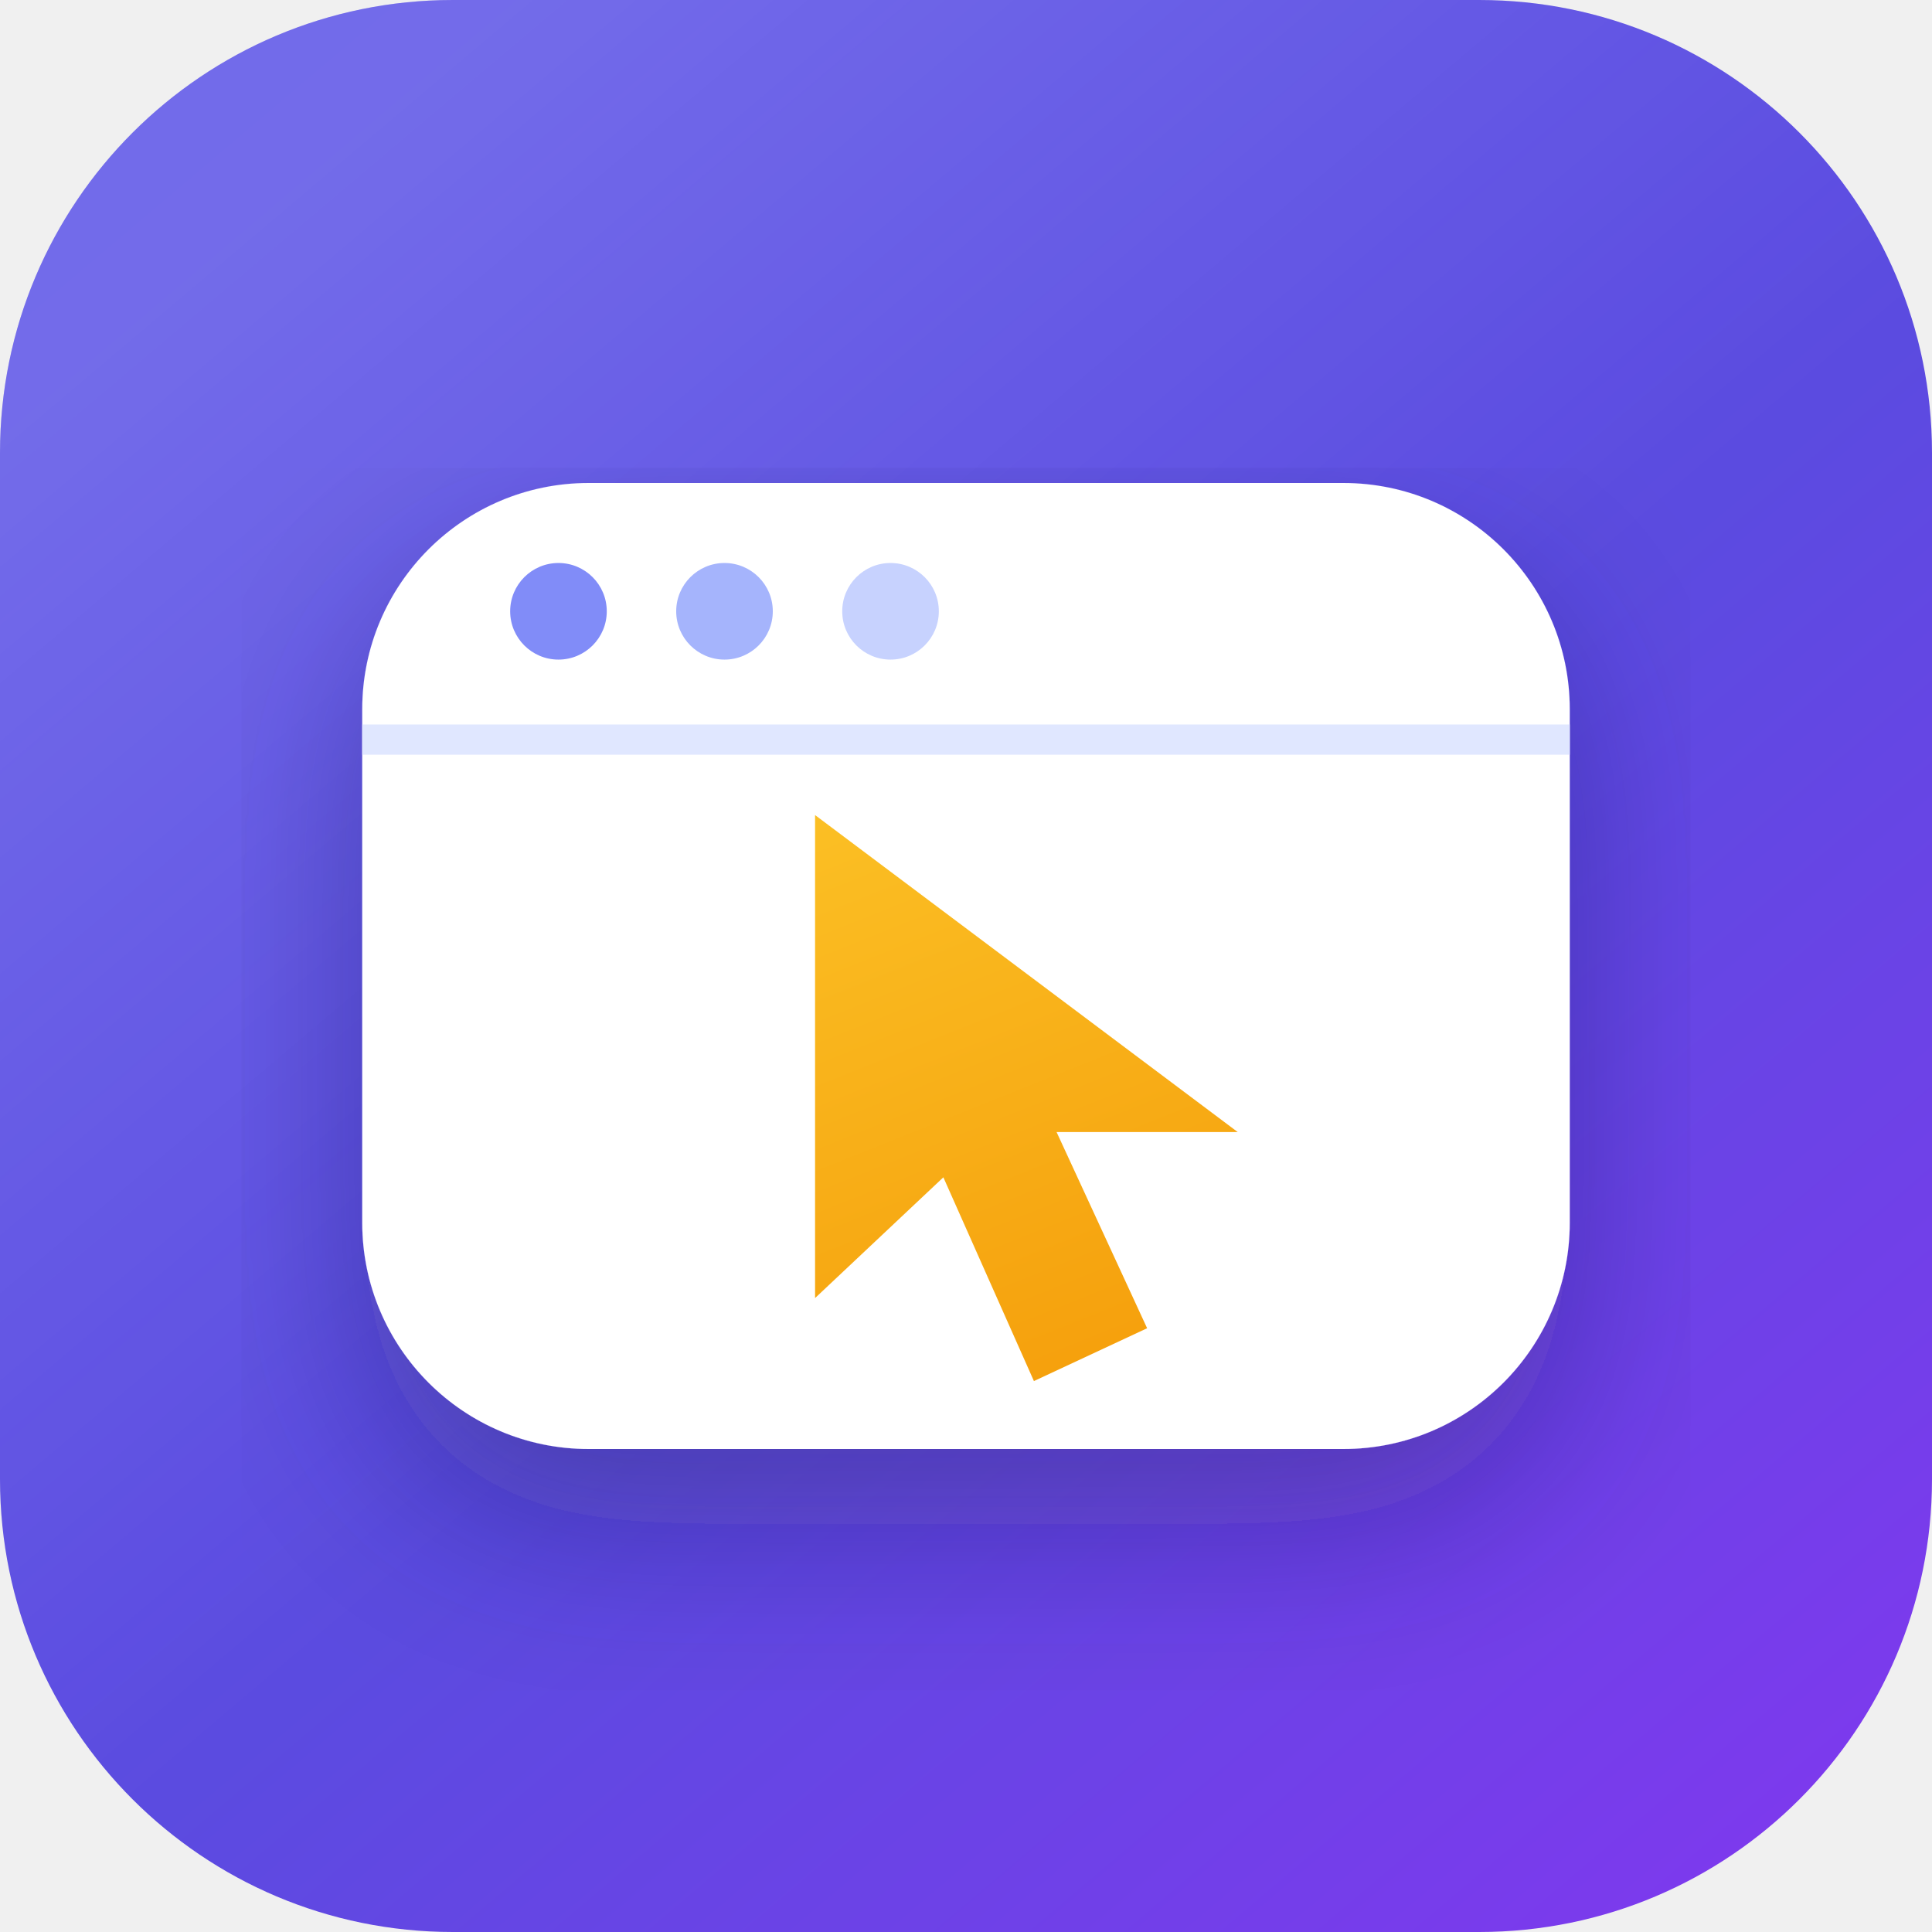
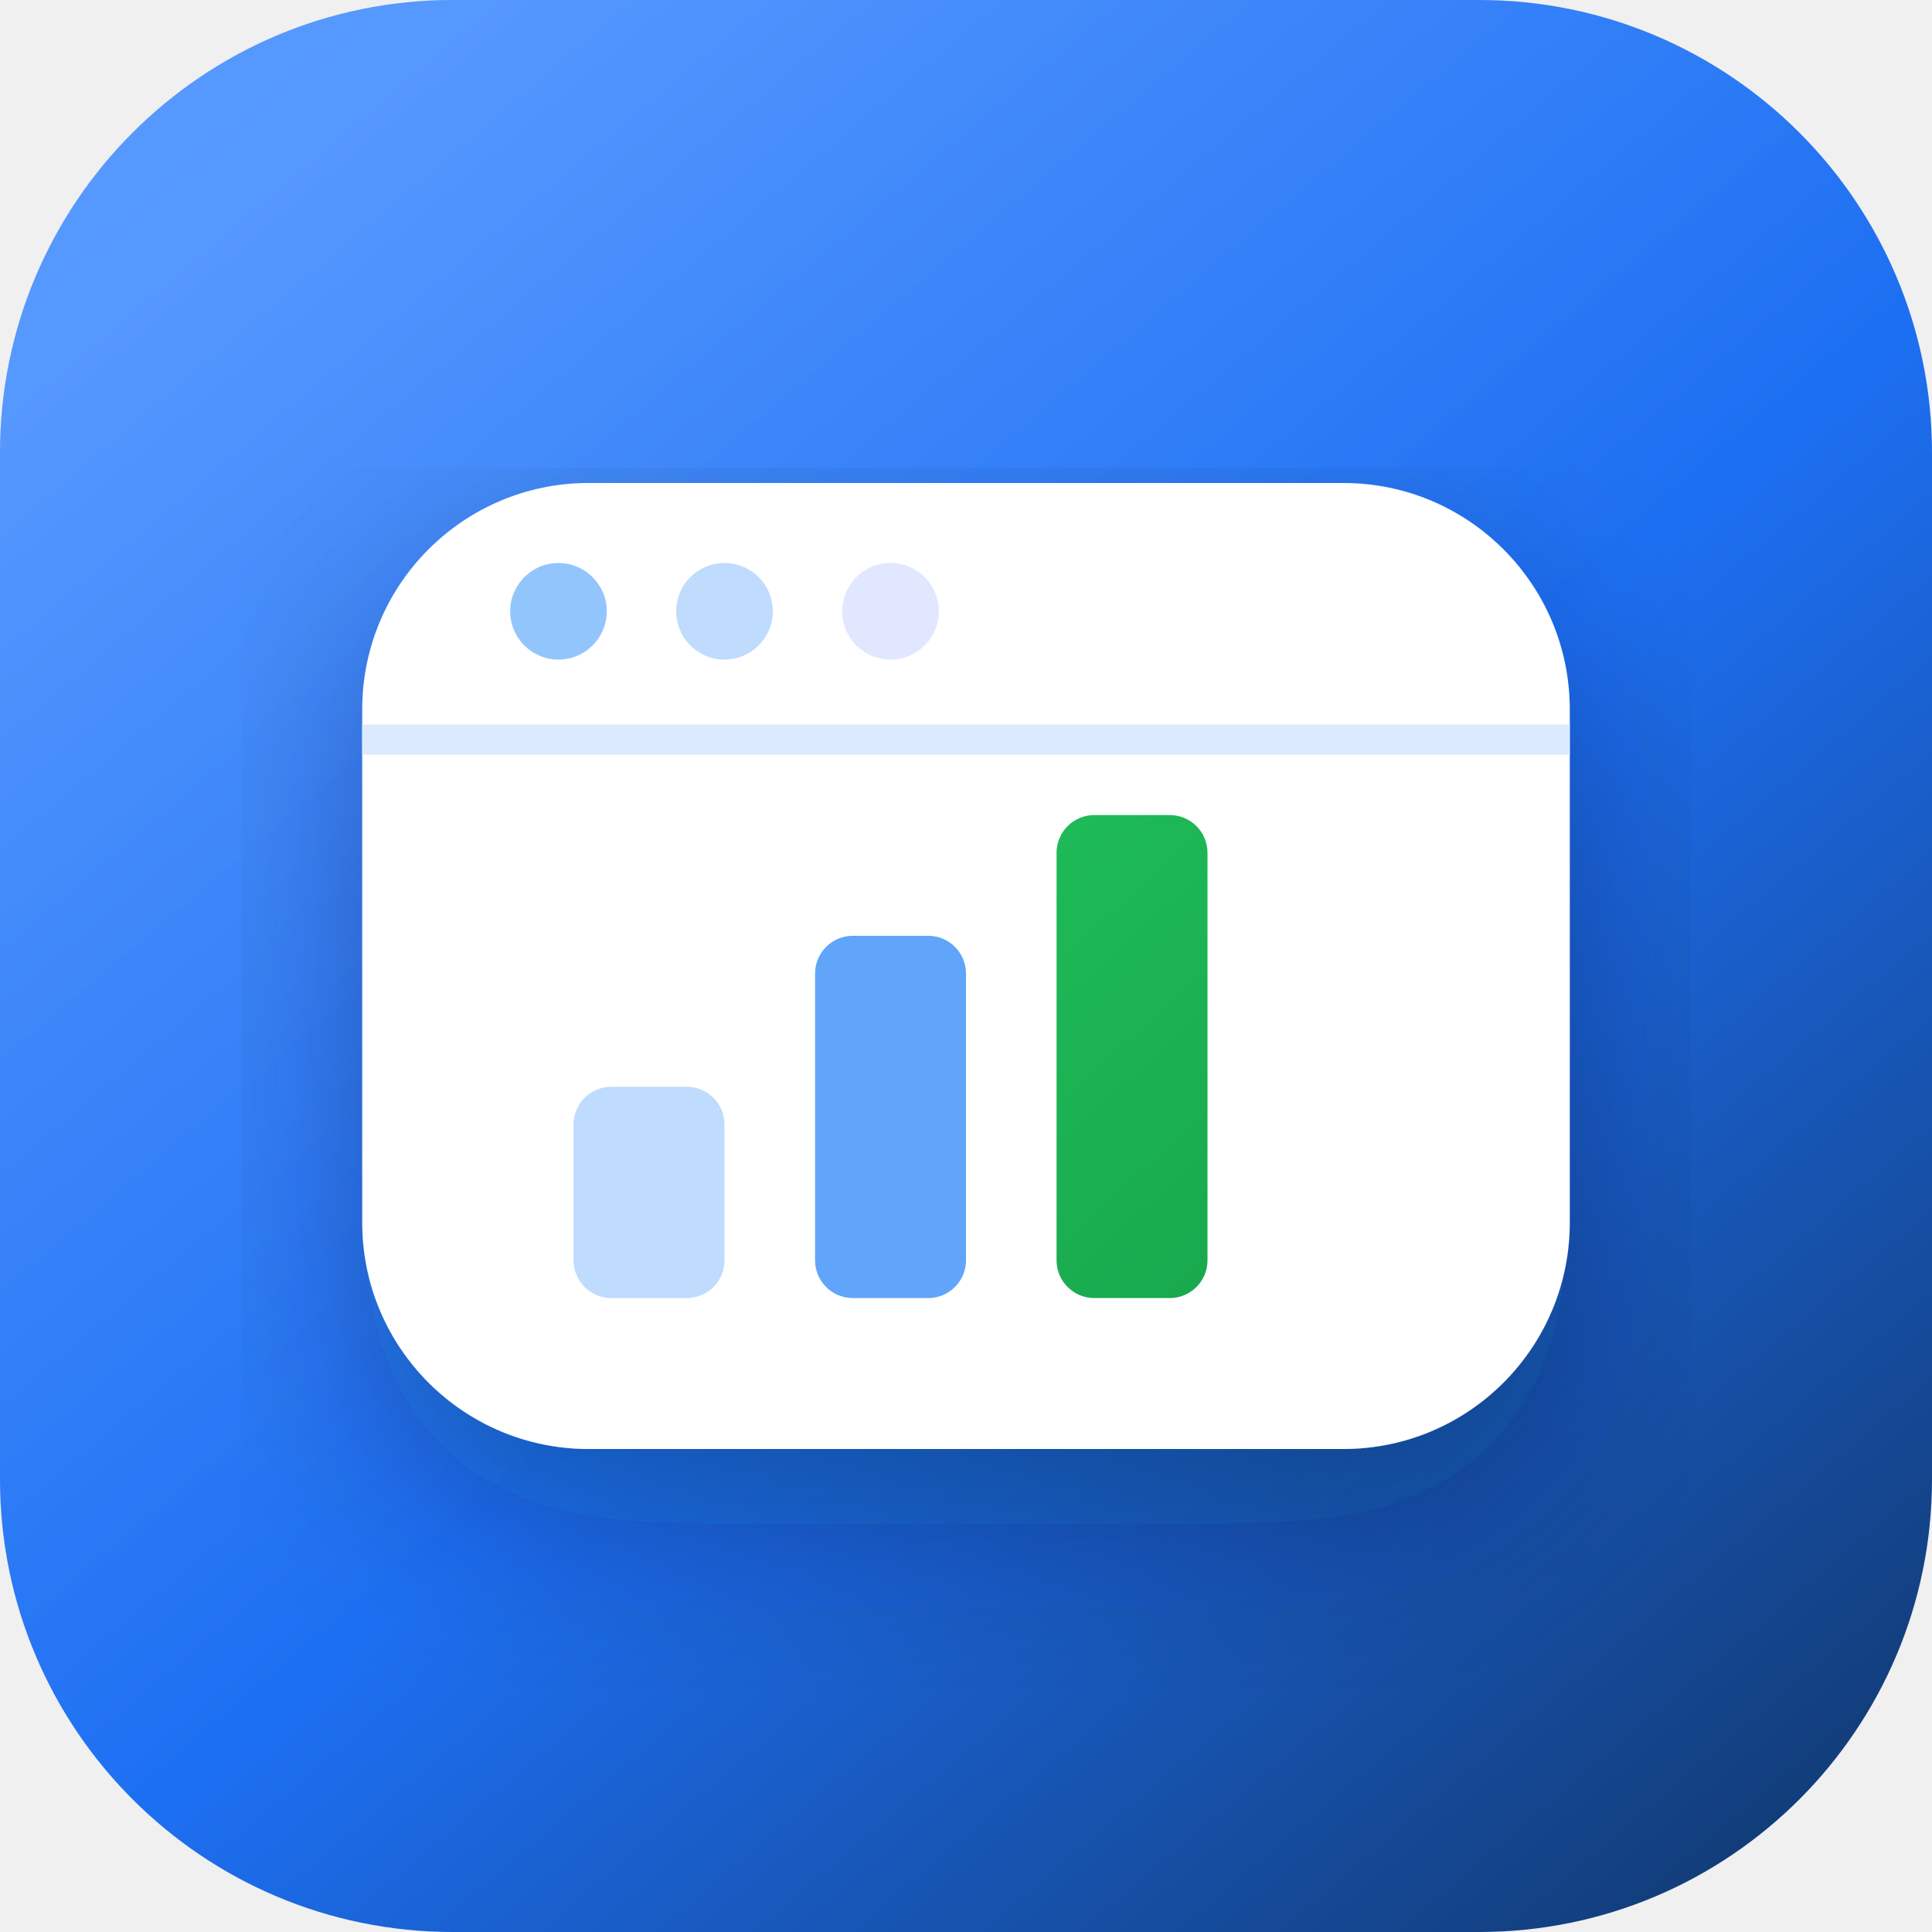
<svg xmlns="http://www.w3.org/2000/svg" width="128" height="128" viewBox="0 0 128 128" fill="none">
  <defs>
    <linearGradient id="bg" x1="14" y1="6" x2="114" y2="124" gradientUnits="userSpaceOnUse">
-       <stop stop-color="#4F46E5" />
-       <stop offset="0.55" stop-color="#5B4BE0" />
-       <stop offset="1" stop-color="#7C3AED" />
+       <stop stop-color="#2B7FFF" />
+       <stop offset="0.55" stop-color="#1D6FF2" />
+       <stop offset="1" stop-color="#123D7A" />
    </linearGradient>
    <linearGradient id="sheen" x1="20" y1="12" x2="108" y2="116" gradientUnits="userSpaceOnUse">
      <stop stop-color="#FFFFFF" stop-opacity="0.20" />
      <stop offset="0.55" stop-color="#FFFFFF" stop-opacity="0" />
    </linearGradient>
-     <linearGradient id="cursor" x1="60" y1="52" x2="76" y2="92" gradientUnits="userSpaceOnUse">
-       <stop stop-color="#FBBF24" />
-       <stop offset="1" stop-color="#F59E0B" />
+     <linearGradient id="bar" x1="52" y1="46" x2="92" y2="90" gradientUnits="userSpaceOnUse">
+       <stop stop-color="#22C55E" />
+       <stop offset="1" stop-color="#16A34A" />
    </linearGradient>
    <filter id="shadow" x="16" y="26" width="96" height="86" filterUnits="userSpaceOnUse" color-interpolation-filters="sRGB">
-       <feDropShadow dx="0" dy="5" stdDeviation="6" flood-color="#1E1B4B" flood-opacity="0.32" />
+       <feDropShadow dx="0" dy="5" stdDeviation="6" flood-color="#0B1F3A" flood-opacity="0.32" />
    </filter>
  </defs>
  <rect width="128" height="128" rx="30" fill="url(#bg)" />
  <rect width="128" height="128" rx="30" fill="url(#sheen)" />
  <g filter="url(#shadow)">
    <rect x="24" y="32" width="80" height="64" rx="15" fill="#FFFFFF" />
  </g>
-   <path d="M24 49H104" stroke="#E0E7FF" stroke-width="2" />
-   <circle cx="37" cy="40.5" r="3.2" fill="#818CF8" />
-   <circle cx="48" cy="40.5" r="3.2" fill="#A5B4FC" />
-   <circle cx="59" cy="40.5" r="3.2" fill="#C7D2FE" />
-   <path d="M54 54L54 86L62.5 78L68.5 91.5L76 88L70 75L82 75L54 54Z" fill="url(#cursor)" />
+   <path d="M24 49H104" stroke="#DBEAFE" stroke-width="2" />
+   <circle cx="37" cy="40.5" r="3.2" fill="#93C5FD" />
+   <circle cx="48" cy="40.5" r="3.2" fill="#BFDBFE" />
+   <circle cx="59" cy="40.5" r="3.2" fill="#E0E7FF" />
+   <rect x="38" y="72" width="10" height="14" rx="2.5" fill="#BFDBFE" />
+   <rect x="54" y="62" width="10" height="24" rx="2.5" fill="#60A5FA" />
+   <rect x="70" y="54" width="10" height="32" rx="2.5" fill="url(#bar)" />
</svg>
